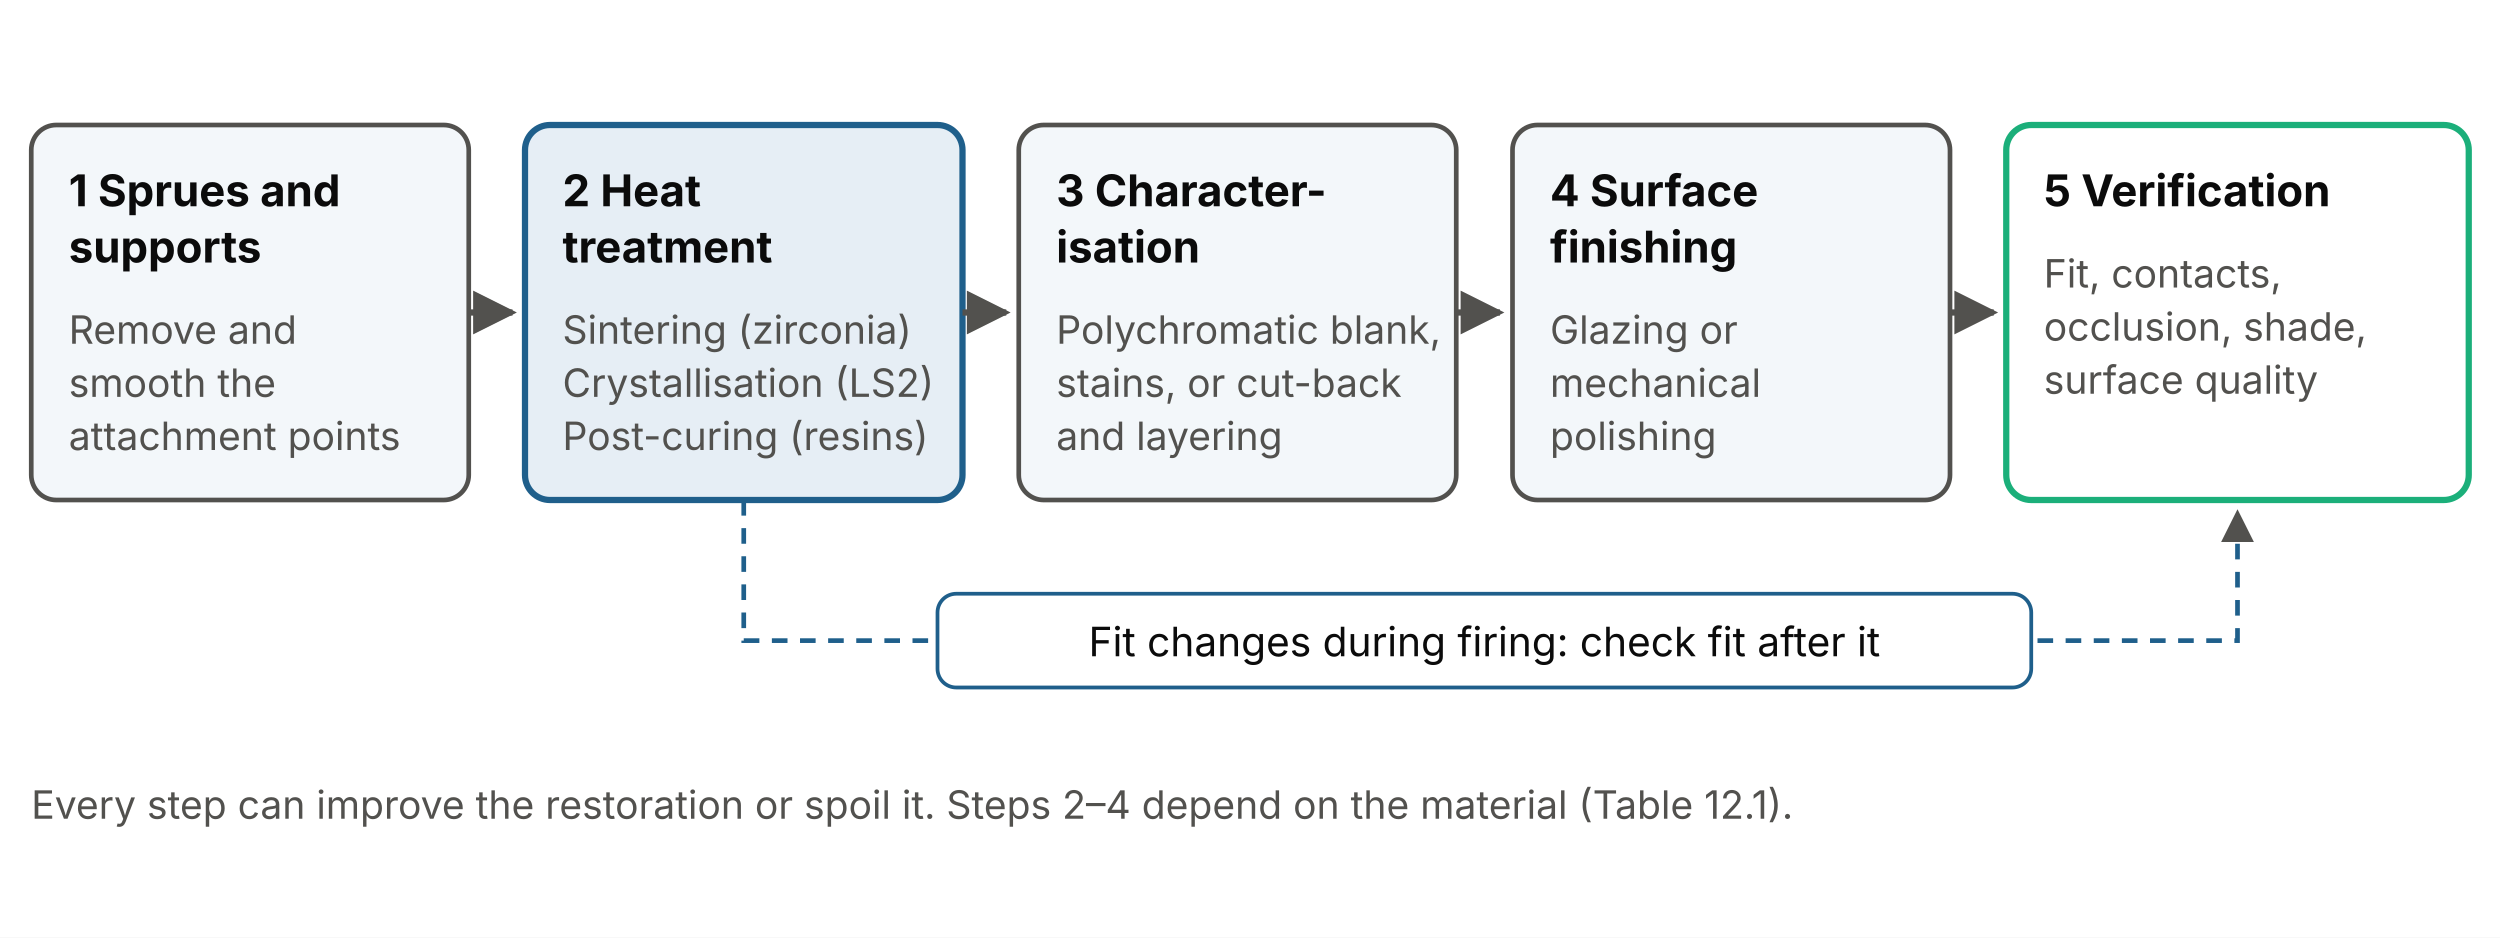
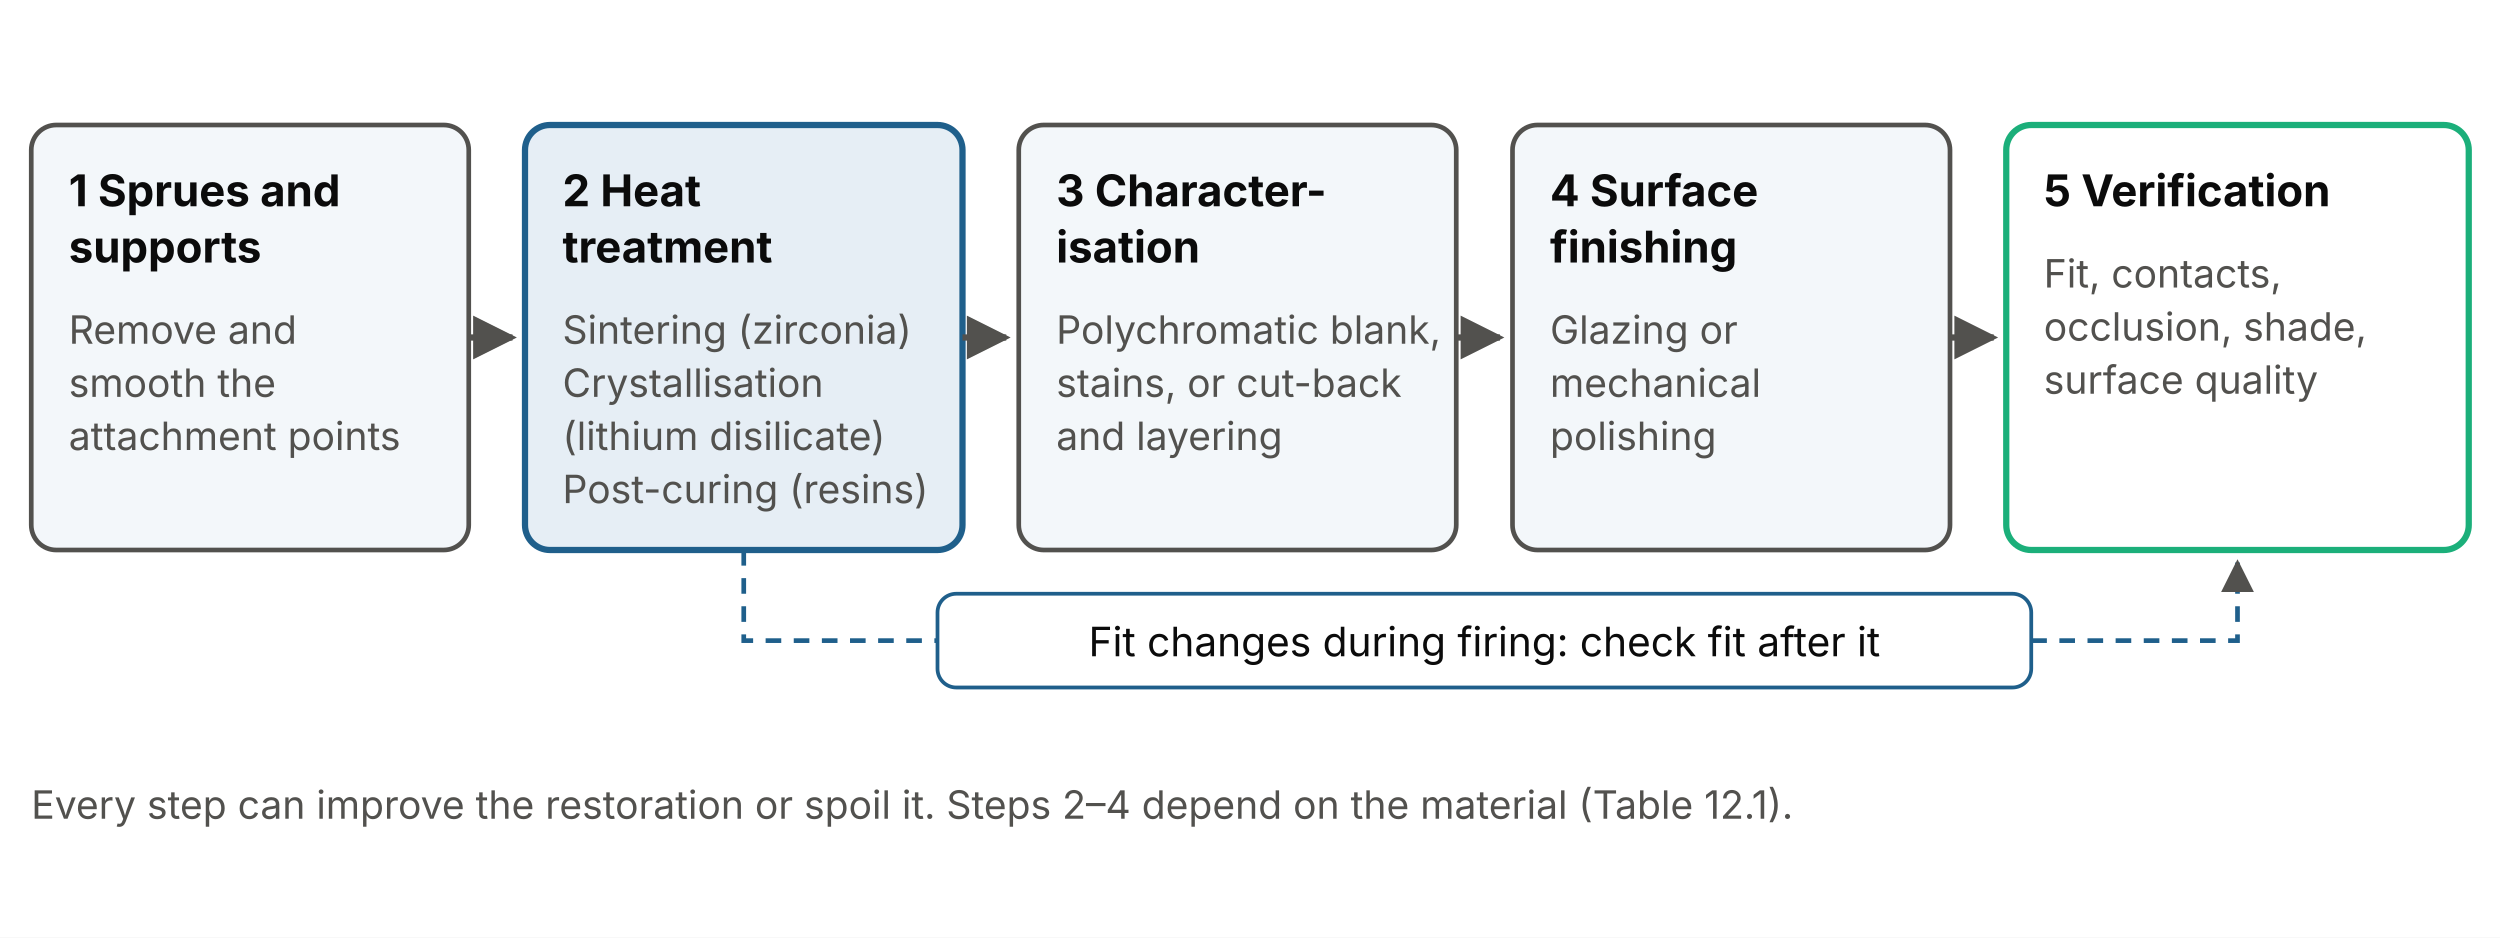
<svg xmlns="http://www.w3.org/2000/svg" viewBox="0 0 800 300" role="img" font-family="Inter, Carlito, 'DejaVu Sans', sans-serif">
  <defs>
    <marker id="a12" viewBox="0 0 10 10" refX="9" refY="5" markerWidth="7" markerHeight="7" orient="auto">
      <path d="M0,0 L10,5 L0,10 z" fill="#52514e" />
    </marker>
  </defs>
  <rect width="800" height="300" fill="#ffffff" />
  <g font-size="14" fill="#0b0b0b">
    <g transform="translate(10,40)">
-       <rect width="140" height="120" rx="8" fill="#f3f7fa" stroke="#52514e" stroke-width="1.5" />
+       <rect width="140" height="136" rx="8" fill="#f3f7fa" stroke="#52514e" stroke-width="1.5" />
      <text x="12" y="26" font-weight="700">1 Sprues and</text>
      <text x="12" y="44" font-weight="700">supports</text>
      <text x="12" y="70" font-size="12.5" fill="#52514e">Remove and</text>
      <text x="12" y="87" font-size="12.5" fill="#52514e">smooth the</text>
      <text x="12" y="104" font-size="12.5" fill="#52514e">attachment points</text>
    </g>
    <g transform="translate(168,40)">
-       <rect width="140" height="120" rx="8" fill="#e6eef5" stroke="#1f5f8b" stroke-width="2" />
+       <rect width="140" height="136" rx="8" fill="#e6eef5" stroke="#1f5f8b" stroke-width="2" />
      <text x="12" y="26" font-weight="700">2 Heat</text>
      <text x="12" y="44" font-weight="700">treatment</text>
      <text x="12" y="70" font-size="12.5" fill="#52514e">Sintering (zirconia)</text>
-       <text x="12" y="87" font-size="12.5" fill="#52514e">Crystallisation (LS2)</text>
-       <text x="12" y="104" font-size="12.5" fill="#52514e">Post-curing (resins)</text>
+       <text x="12" y="87" font-size="12.5" fill="#52514e">Crystallisation</text>
+       <text x="12" y="104" font-size="12.5" fill="#52514e">(lithium disilicate)</text>
+       <text x="12" y="121" font-size="12.5" fill="#52514e">Post-curing (resins)</text>
    </g>
    <g transform="translate(326,40)">
-       <rect width="140" height="120" rx="8" fill="#f3f7fa" stroke="#52514e" stroke-width="1.5" />
+       <rect width="140" height="136" rx="8" fill="#f3f7fa" stroke="#52514e" stroke-width="1.5" />
      <text x="12" y="26" font-weight="700">3 Character-</text>
      <text x="12" y="44" font-weight="700">isation</text>
      <text x="12" y="70" font-size="12.5" fill="#52514e">Polychromatic blank,</text>
      <text x="12" y="87" font-size="12.5" fill="#52514e">stains, or cut-back</text>
      <text x="12" y="104" font-size="12.5" fill="#52514e">and layering</text>
    </g>
    <g transform="translate(484,40)">
-       <rect width="140" height="120" rx="8" fill="#f3f7fa" stroke="#52514e" stroke-width="1.5" />
+       <rect width="140" height="136" rx="8" fill="#f3f7fa" stroke="#52514e" stroke-width="1.5" />
      <text x="12" y="26" font-weight="700">4 Surface</text>
      <text x="12" y="44" font-weight="700">finishing</text>
      <text x="12" y="70" font-size="12.5" fill="#52514e">Glazing or</text>
      <text x="12" y="87" font-size="12.5" fill="#52514e">mechanical</text>
      <text x="12" y="104" font-size="12.5" fill="#52514e">polishing</text>
    </g>
    <g transform="translate(642,40)">
-       <rect width="148" height="120" rx="8" fill="#ffffff" stroke="#1baf7a" stroke-width="2" />
+       <rect width="148" height="136" rx="8" fill="#ffffff" stroke="#1baf7a" stroke-width="2" />
      <text x="12" y="26" font-weight="700">5 Verification</text>
      <text x="12" y="52" font-size="12.5" fill="#52514e">Fit, contacts,</text>
      <text x="12" y="69" font-size="12.5" fill="#52514e">occlusion, shade,</text>
      <text x="12" y="86" font-size="12.5" fill="#52514e">surface quality</text>
    </g>
  </g>
  <g stroke="#52514e" stroke-width="2" marker-end="url(#a12)">
-     <line x1="150" y1="100" x2="164" y2="100" />
-     <line x1="308" y1="100" x2="322" y2="100" />
-     <line x1="466" y1="100" x2="480" y2="100" />
-     <line x1="624" y1="100" x2="638" y2="100" />
+     <line x1="150" y1="108" x2="164" y2="108" />
+     <line x1="308" y1="108" x2="322" y2="108" />
+     <line x1="466" y1="108" x2="480" y2="108" />
+     <line x1="624" y1="108" x2="638" y2="108" />
  </g>
-   <path d="M238,160 L238,205 L716,205 L716,164" fill="none" stroke="#1f5f8b" stroke-width="1.5" stroke-dasharray="5 4" marker-end="url(#a12)" />
+   <path d="M238,176 L238,205 L716,205 L716,180" fill="none" stroke="#1f5f8b" stroke-width="1.5" stroke-dasharray="5 4" marker-end="url(#a12)" />
  <rect x="300" y="190" width="350" height="30" rx="6" fill="#ffffff" stroke="#1f5f8b" stroke-width="1.2" />
  <text x="475" y="210" text-anchor="middle" font-size="13" fill="#0b0b0b">Fit changes during firing: check fit after it</text>
  <text x="10" y="262" font-size="12.5" fill="#52514e">Every step can improve the restoration or spoil it. Steps 2–4 depend on the material (Table 12.1).</text>
</svg>
